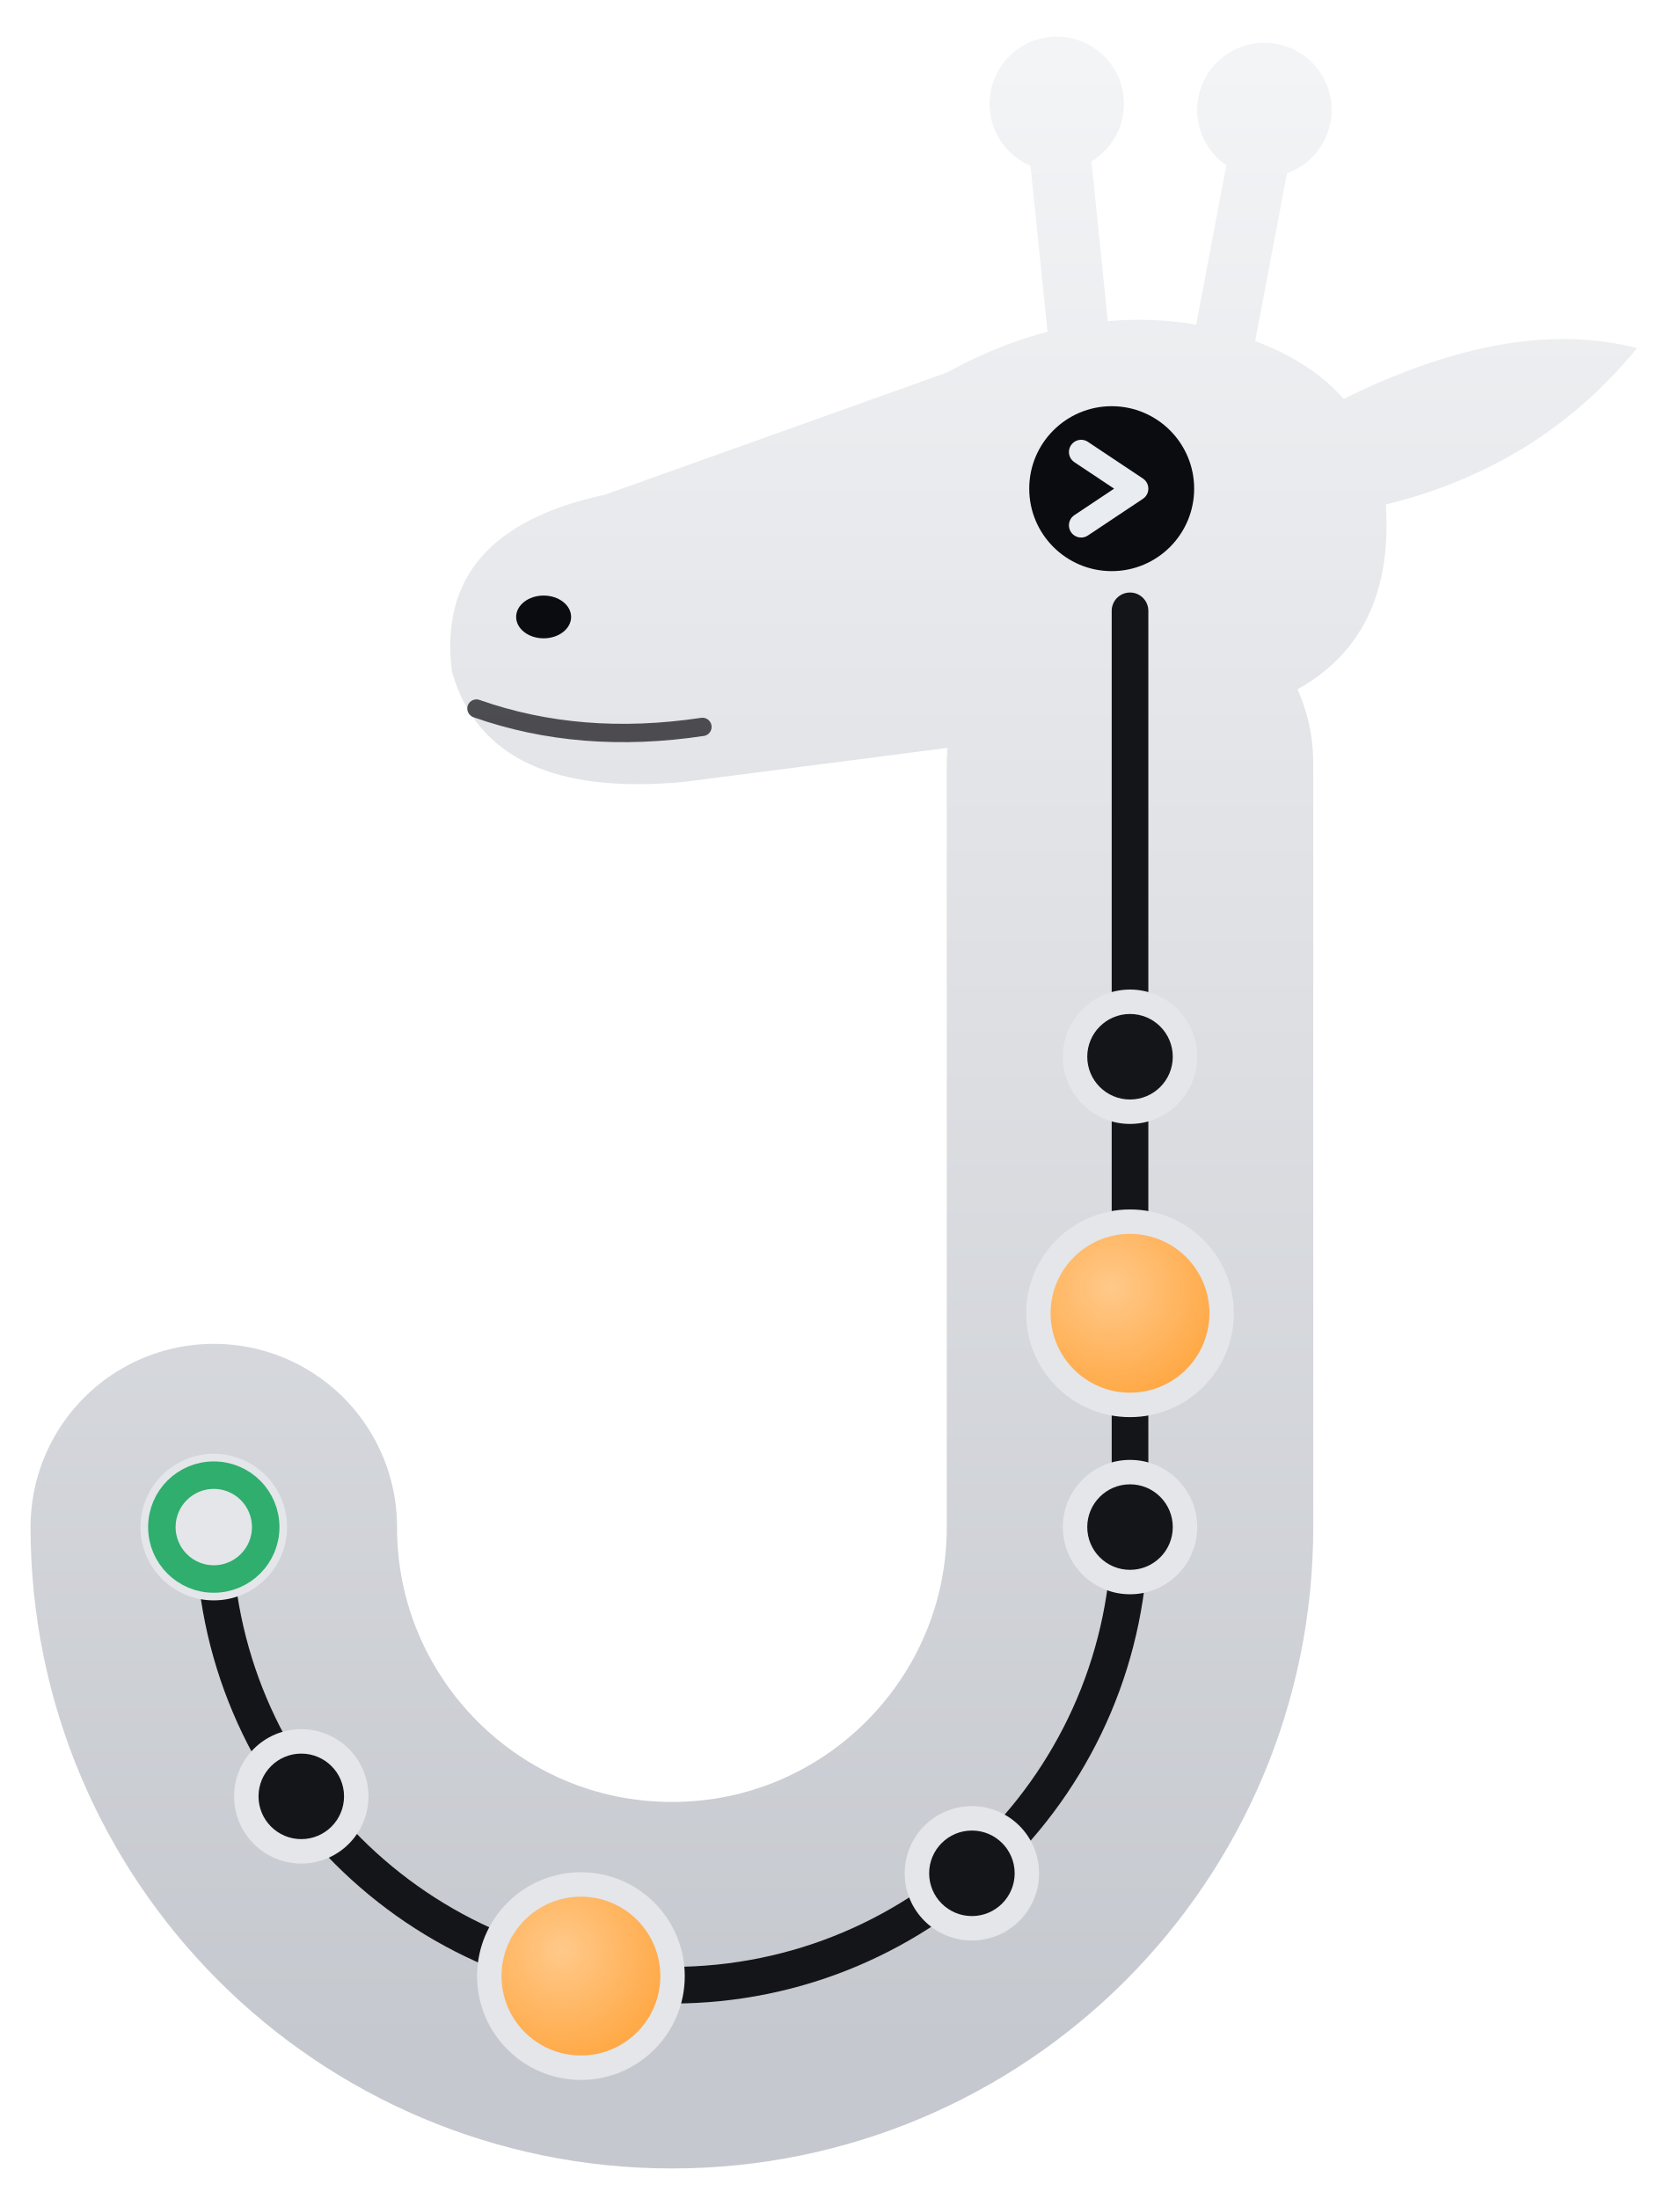
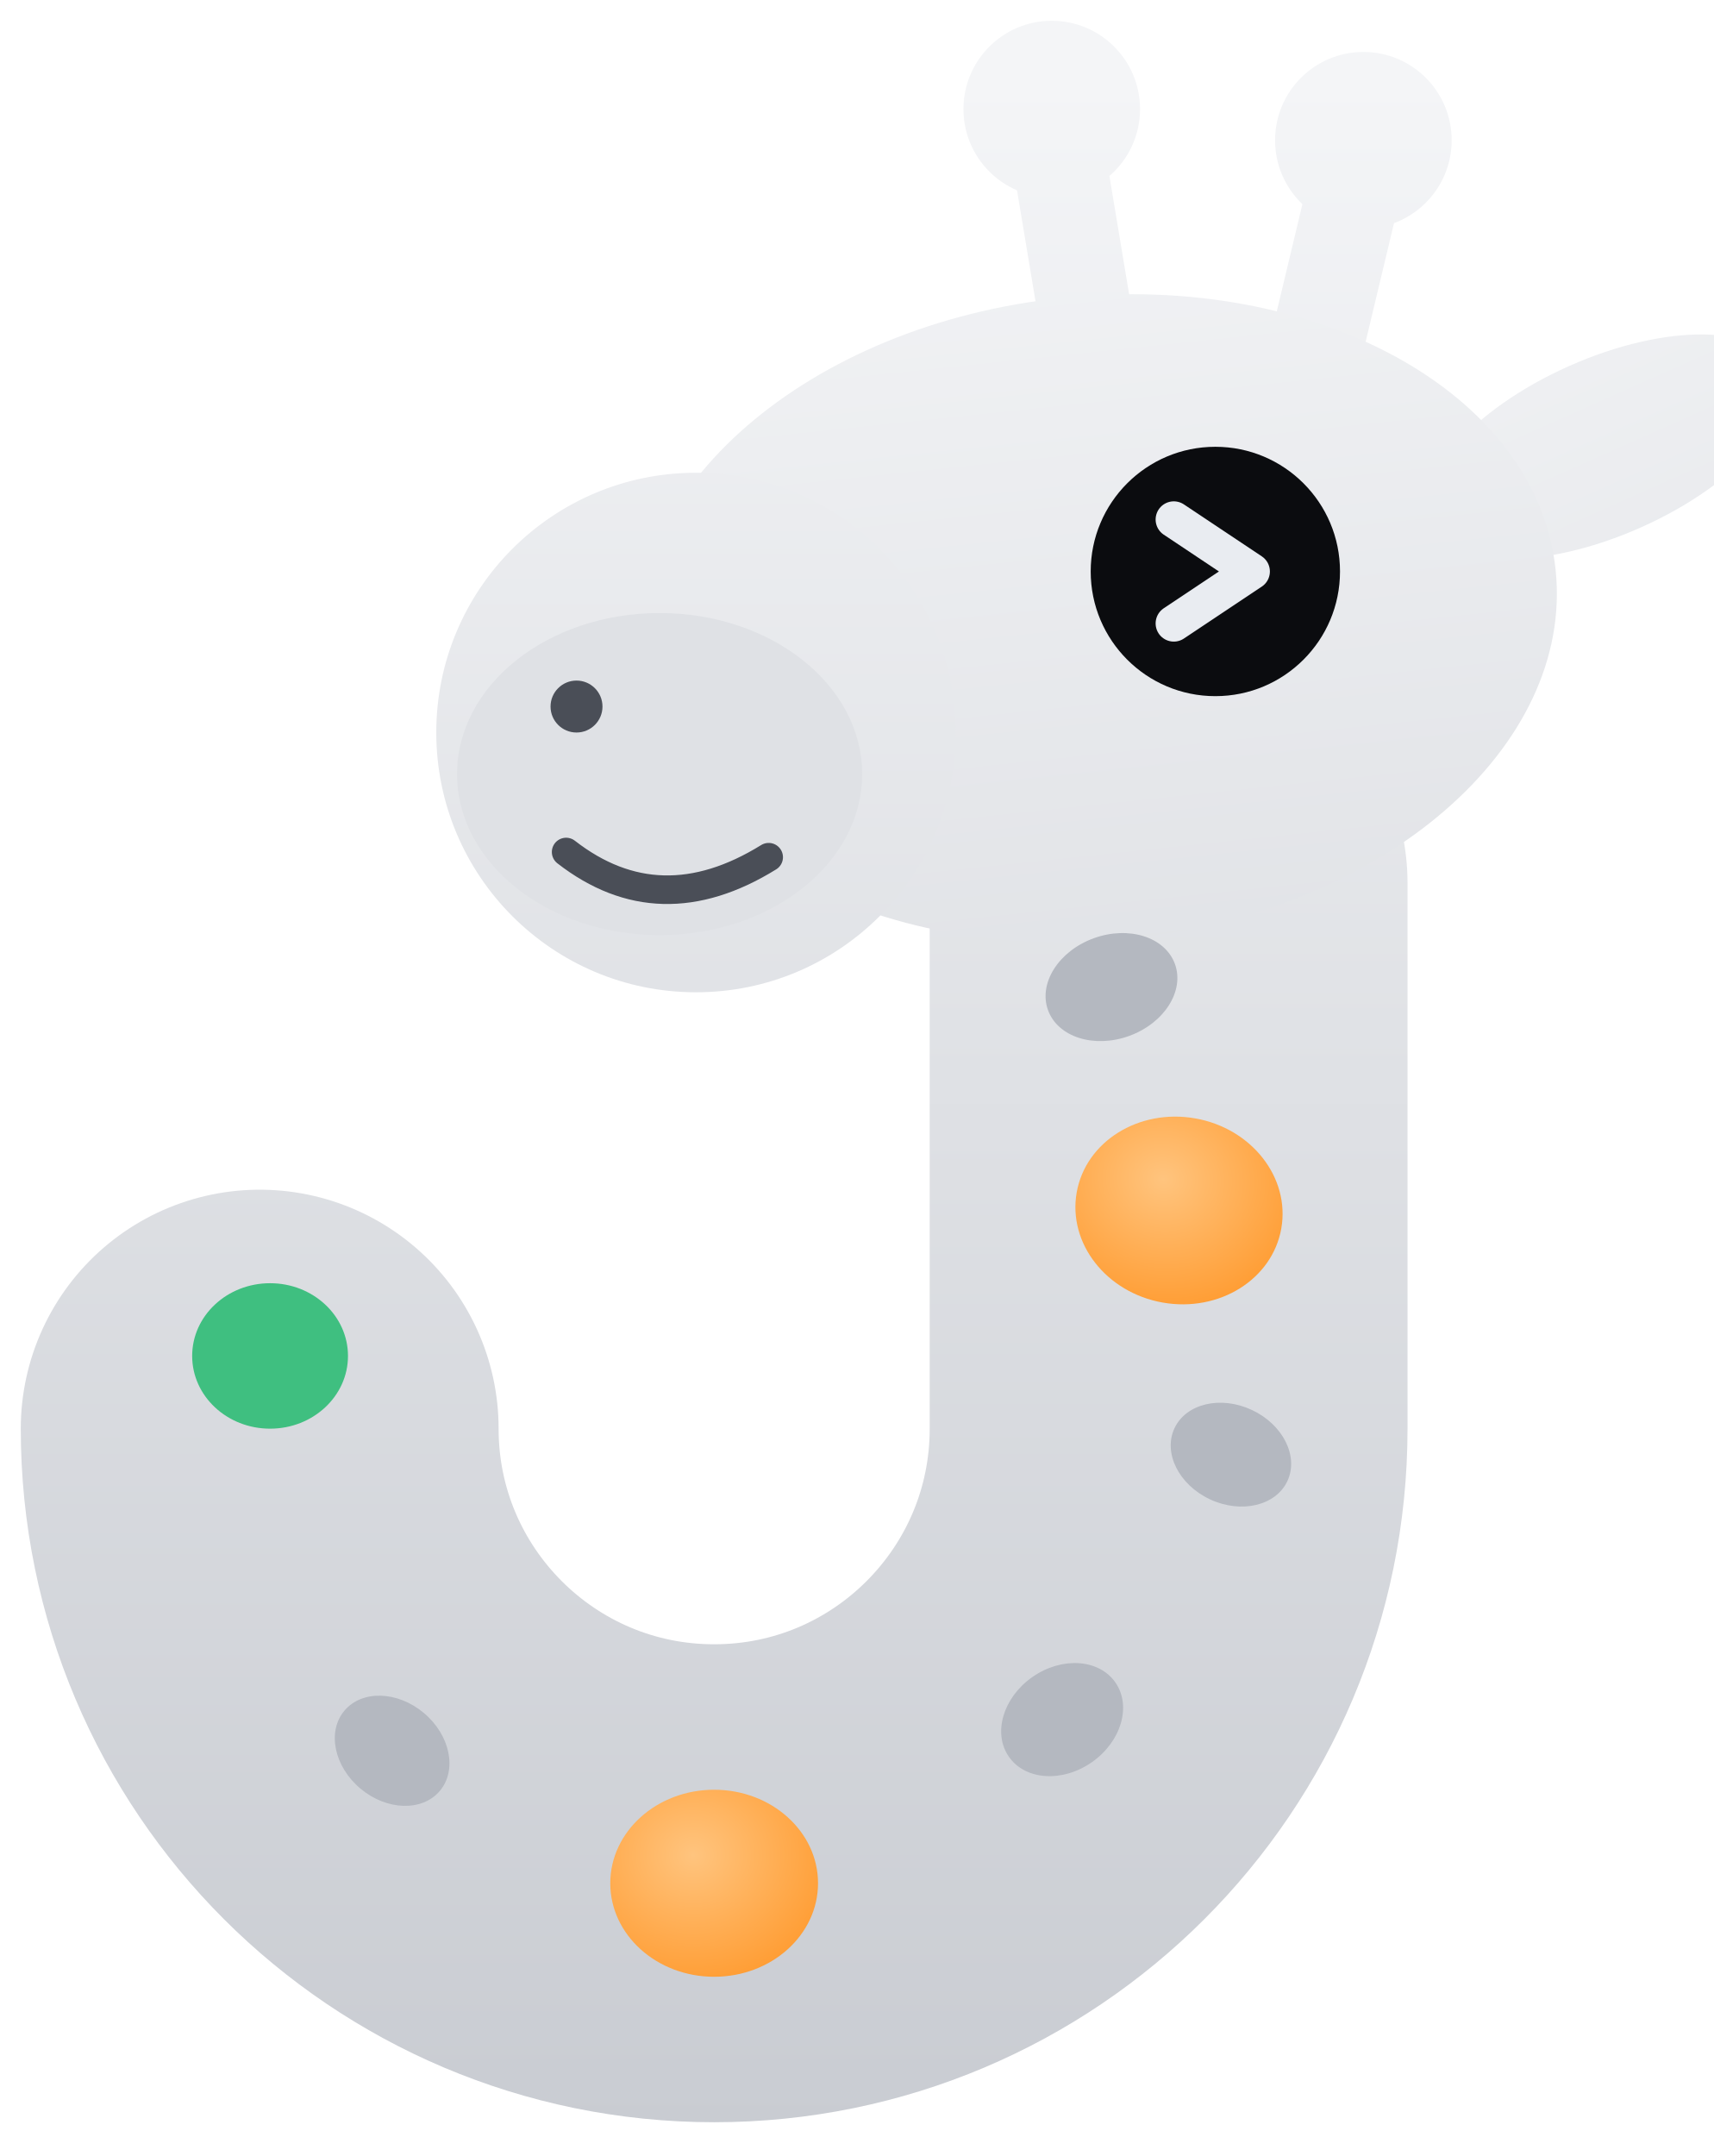
- <svg xmlns="http://www.w3.org/2000/svg" width="550" height="720" viewBox="250 130 550 720">
+ <svg xmlns="http://www.w3.org/2000/svg" width="660" height="830" viewBox="150 90 660 830">
  <defs>
-     <radialGradient id="stopG" cx=".38" cy=".34" r=".75">
-       <stop offset="0" stop-color="#ffc98a" />
-       <stop offset="1" stop-color="#ffa640" />
+     <linearGradient id="body" gradientUnits="userSpaceOnUse" x1="0" y1="120" x2="0" y2="910">
+       <stop offset="0" stop-color="#f4f5f7" />
+       <stop offset="1" stop-color="#c9ccd2" />
+     </linearGradient>
+     <radialGradient id="stop" cx=".4" cy=".35" r=".75">
+       <stop offset="0" stop-color="#ffc47e" />
+       <stop offset="1" stop-color="#ff9a2e" />
    </radialGradient>
-     <linearGradient id="tJDark" x1="0" y1="0" x2="0" y2="1">
-       <stop offset="0" stop-color="#181a20" />
-       <stop offset="1" stop-color="#0b0c0f" />
-     </linearGradient>
-     <linearGradient id="bJInk" gradientUnits="userSpaceOnUse" x1="0" y1="150" x2="0" y2="800">
-       <stop offset="0" stop-color="#f3f4f6" />
-       <stop offset="1" stop-color="#c5c8ce" />
-     </linearGradient>
-     <filter id="sh" x="-20%" y="-20%" width="140%" height="140%">
-       <feDropShadow dx="0" dy="14" stdDeviation="16" flood-color="#000" flood-opacity=".22" />
-     </filter>
  </defs>
-   <g>
-     <path d="M620 380V630a150 150 0 0 1-300 0" fill="none" stroke="url(#bJInk)" stroke-width="120" stroke-linecap="round" />
-     <path d="M604 248 L596 170 M650 246 L664 172" stroke="url(#bJInk)" stroke-width="20" stroke-linecap="round" />
-     <circle cx="596" cy="164" r="22" fill="url(#bJInk)" />
-     <circle cx="664" cy="166" r="22" fill="url(#bJInk)" />
-     <path d="M676 268 Q740 232 786 244 Q750 288 690 298Z" fill="url(#bJInk)" />
-     <path d="M640 236 Q704 248 704 302 Q704 348 660 362 L474 386 Q410 392 398 350 Q392 304 448 292 L560 252 Q600 230 640 236Z" fill="url(#bJInk)" />
-     <ellipse cx="428" cy="332" rx="9" ry="7" fill="#0b0c0f" />
-     <path d="M406 362 Q440 374 480 368" fill="none" stroke="#0b0c0f" stroke-width="6" stroke-linecap="round" opacity=".7" />
-     <circle cx="614" cy="290" r="27" fill="#0b0c0f" />
-     <path d="M604 278 L622 290 L604 302" fill="none" stroke="#e9ecf1" stroke-width="8" stroke-linecap="round" stroke-linejoin="round" />
+   <g fill="url(#body)">
+     <path d="M600 430V640a175 175 0 0 1-350 0" fill="none" stroke="url(#body)" stroke-width="184" stroke-linecap="round" />
+     <path d="M572 236 L556 140 M652 244 L674 152" stroke="url(#body)" stroke-width="36" stroke-linecap="round" />
+     <circle cx="555" cy="132" r="34" />
+     <circle cx="675" cy="144" r="34" />
+     <ellipse cx="768" cy="262" rx="74" ry="34" transform="rotate(-24 768 262)" />
+     <ellipse cx="572" cy="328" rx="178" ry="124" transform="rotate(-6 572 328)" />
+     <circle cx="418" cy="372" r="100" />
  </g>
-   <path d="M620 330V630a150 150 0 0 1-300 0" fill="none" stroke="#131519" stroke-width="12" stroke-linecap="round" />
-   <circle cx="620" cy="476" r="22" fill="#e4e6ea" />
-   <circle cx="620" cy="476" r="14" fill="#131519" />
-   <circle cx="620" cy="560" r="34" fill="#e4e6ea" />
-   <circle cx="620" cy="560" r="26" fill="url(#stopG)" />
-   <circle cx="620" cy="630" r="22" fill="#e4e6ea" />
-   <circle cx="620" cy="630" r="14" fill="#131519" />
-   <circle cx="568.229" cy="743.362" r="22" fill="#e4e6ea" />
-   <circle cx="568.229" cy="743.362" r="14" fill="#131519" />
-   <circle cx="440.211" cy="777.012" r="34" fill="#e4e6ea" />
-   <circle cx="440.211" cy="777.012" r="26" fill="url(#stopG)" />
-   <circle cx="348.647" cy="718.168" r="22" fill="#e4e6ea" />
-   <circle cx="348.647" cy="718.168" r="14" fill="#131519" />
-   <circle cx="320" cy="630" r="24" fill="#e4e6ea" />
-   <circle cx="320" cy="630" r="17" fill="none" stroke="#2fae6e" stroke-width="9" />
+   <ellipse cx="404" cy="388" rx="78" ry="62" fill="#dfe1e5" />
+   <circle cx="372" cy="362" r="10" fill="#4a4e57" />
+   <path d="M368 418 Q404 446 446 420" fill="none" stroke="#4a4e57" stroke-width="11" stroke-linecap="round" />
+   <circle cx="618" cy="310" r="48" fill="#0b0c0f" />
+   <path d="M602 290 L632 310 L602 330" fill="none" stroke="#e9ecf1" stroke-width="14" stroke-linecap="round" stroke-linejoin="round" />
+   <ellipse cx="578" cy="470" rx="26" ry="20" transform="rotate(-20 578 470)" fill="#b4b8c0" />
+   <ellipse cx="604" cy="556" rx="40" ry="36" transform="rotate(10 604 556)" fill="url(#stop)" />
+   <ellipse cx="624" cy="650" rx="24" ry="19" transform="rotate(25 624 650)" fill="#b4b8c0" />
+   <ellipse cx="559" cy="752" rx="25" ry="20" transform="rotate(-35 559 752)" fill="#b4b8c0" />
+   <ellipse cx="425" cy="815" rx="40" ry="36" transform="rotate(0 425 815)" fill="url(#stop)" />
+   <ellipse cx="301" cy="764" rx="24" ry="19" transform="rotate(40 301 764)" fill="#b4b8c0" />
+   <ellipse cx="254" cy="612" rx="30" ry="28" transform="rotate(0 254 612)" fill="#3fbf80" />
</svg>
